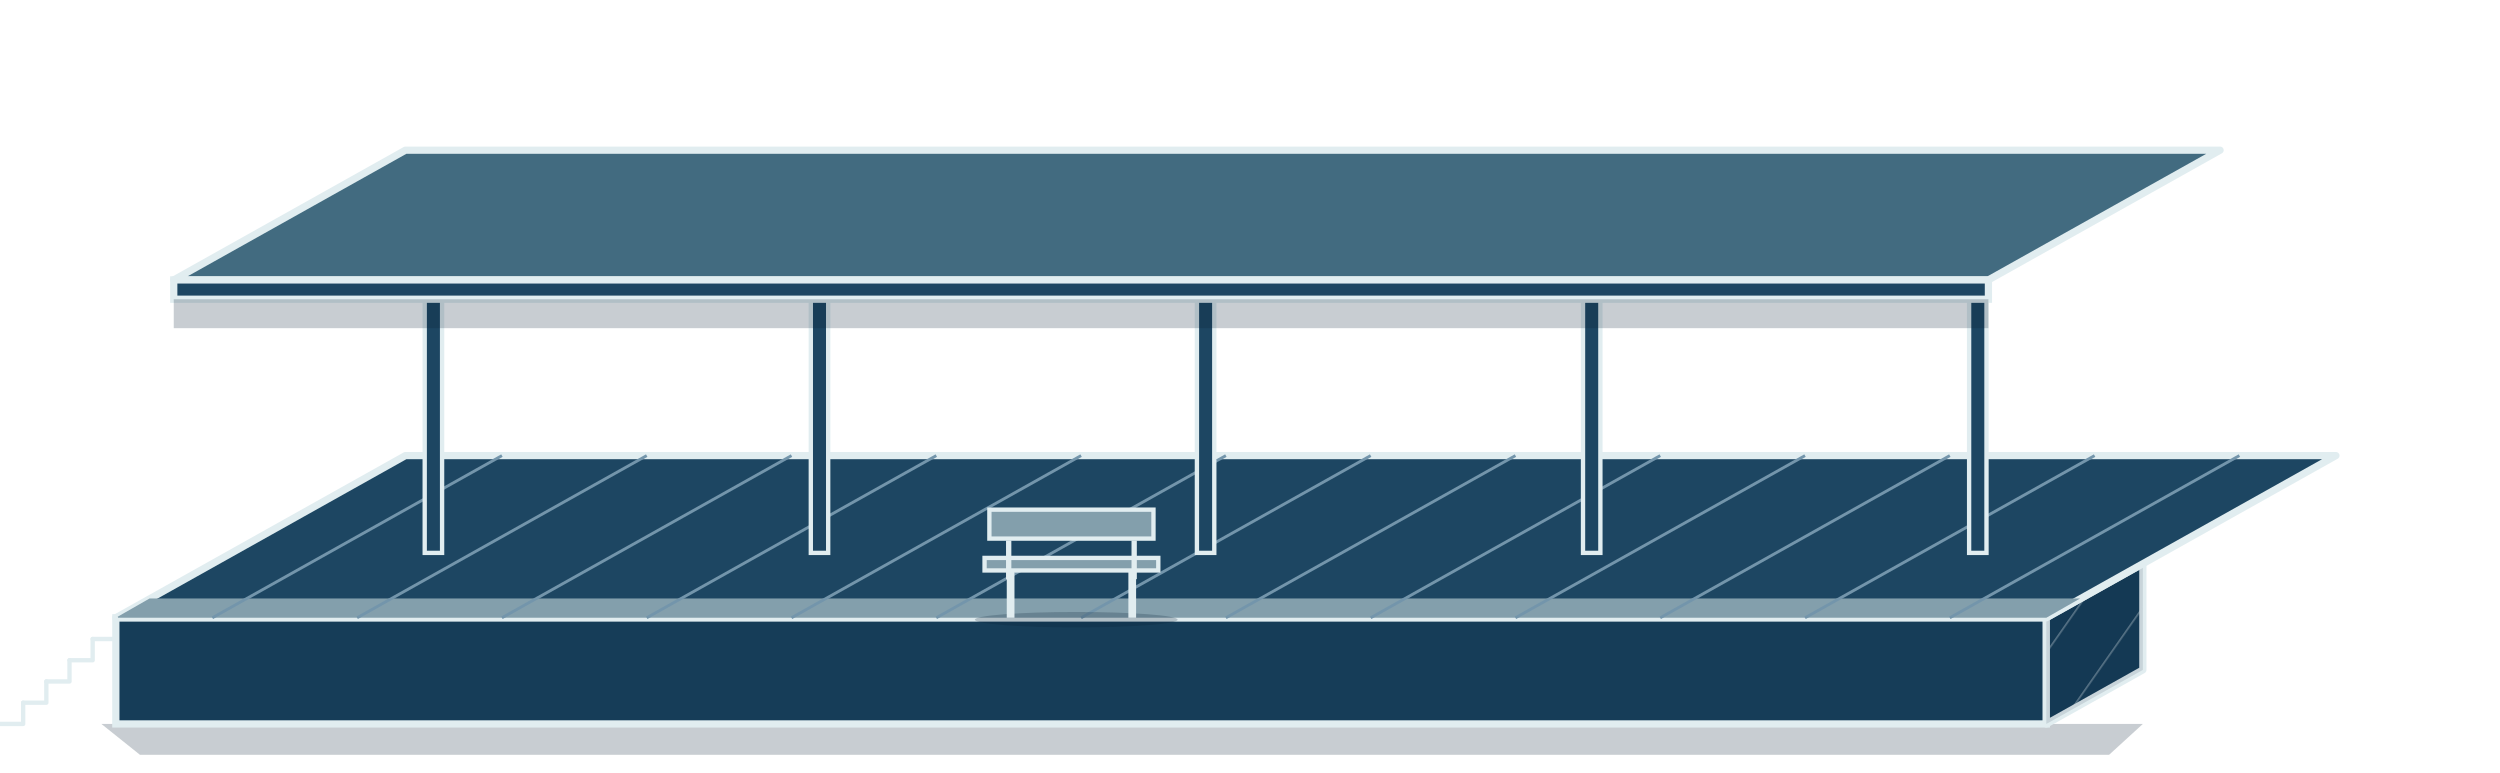
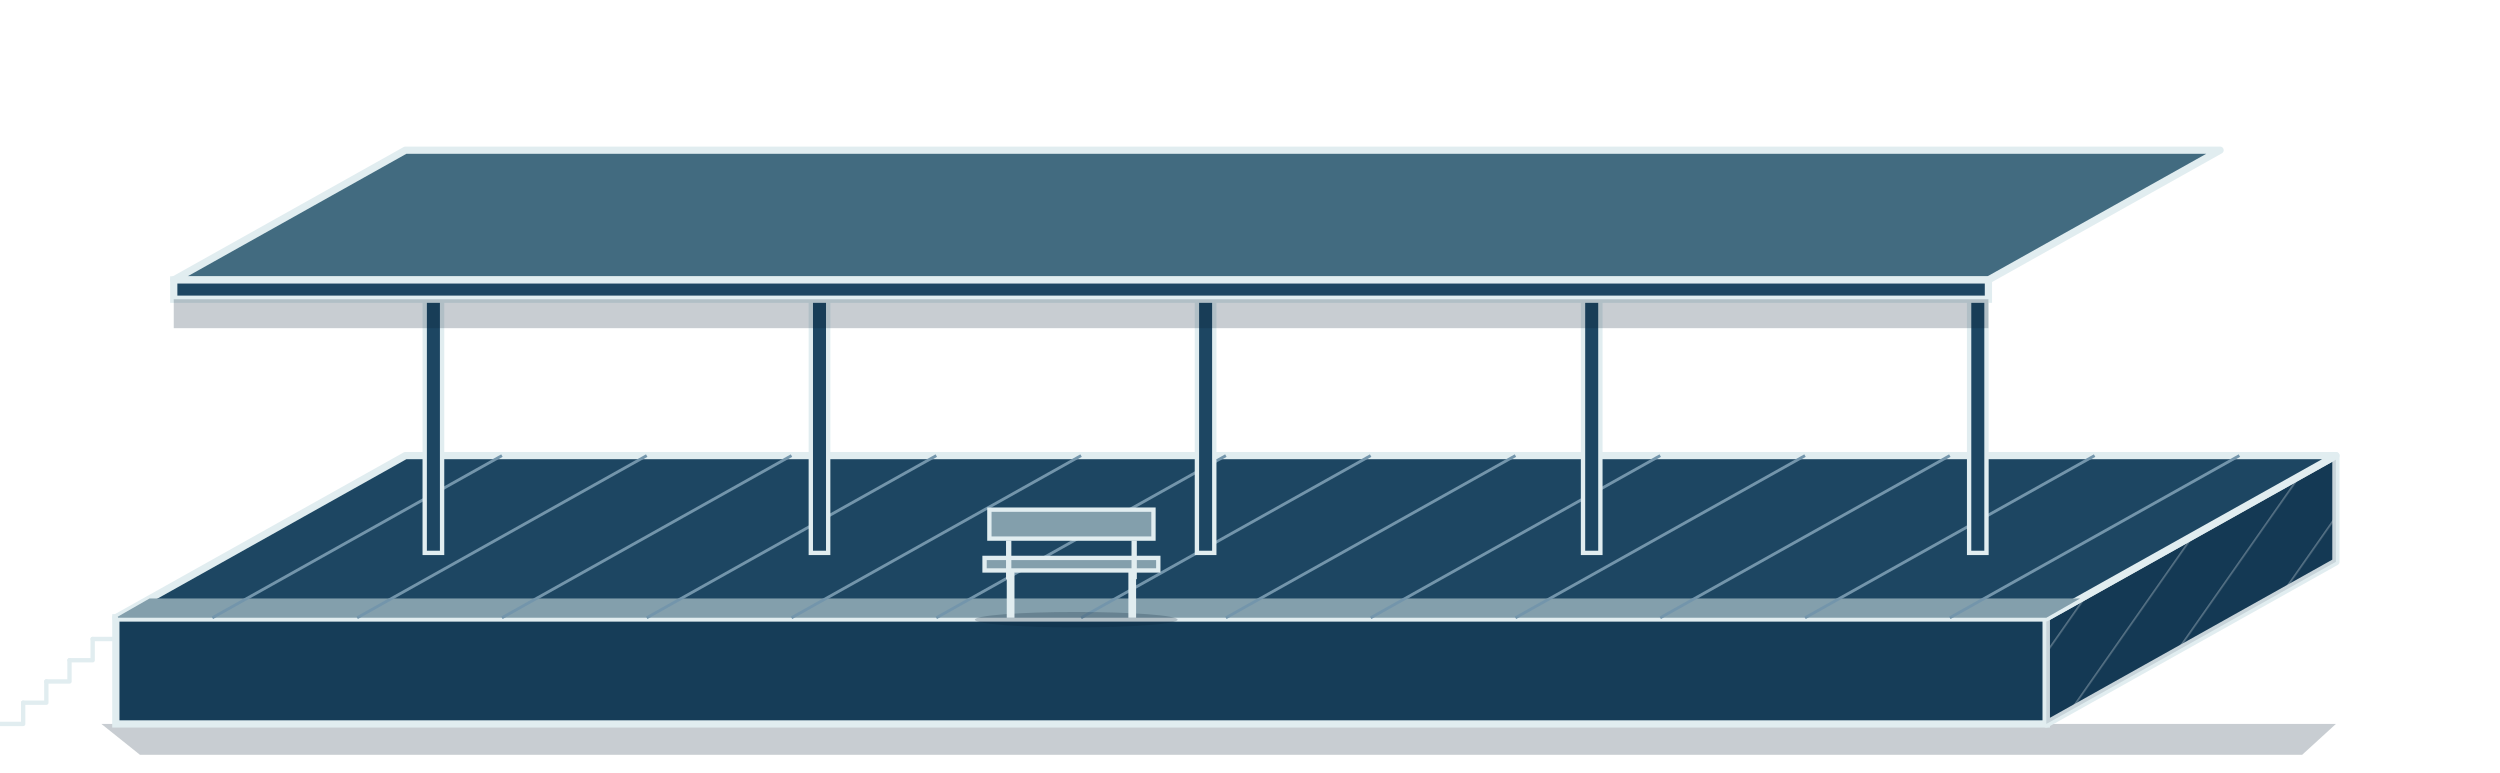
<svg xmlns="http://www.w3.org/2000/svg" viewBox="-1.2 -7.5 25.9 8" role="img" aria-label="Rail platform · blueprint · illustrative component" data-piece="43">
  <defs>
    <linearGradient id="piece-43-blueprint-wash" x1="0" y1="0" x2="1" y2=".5">
      <stop stop-color="#7eb4cd" stop-opacity=".8" />
      <stop offset=".45" stop-color="#b6c5c5" stop-opacity=".05" />
      <stop offset="1" stop-color="#8b9c90" stop-opacity=".45" />
    </linearGradient>
    <linearGradient id="piece-43-blueprint-leaf-wash" x1="0" y1="0" x2=".8" y2="1">
      <stop stop-color="#123958" stop-opacity=".28" />
      <stop offset=".5" stop-color="#9dbcb5" stop-opacity=".02" />
      <stop offset="1" stop-color="#9dbcb5" stop-opacity=".25" />
    </linearGradient>
    <linearGradient id="piece-43-blueprint-lamp-glow" x1="0" y1="0" x2="0" y2="1">
      <stop stop-color="#f4d477" stop-opacity=".06" />
      <stop offset=".4" stop-color="#f1d589" stop-opacity=".17" />
      <stop offset="1" stop-color="#f1d589" stop-opacity="0" />
    </linearGradient>
    <filter id="piece-43-blueprint-soft-glow" x="-50%" y="-15%" width="200%" height="140%">
      <feGaussianBlur stdDeviation=".16" />
    </filter>
    <pattern id="piece-43-blueprint-hatch" width=".55" height=".55" patternUnits="userSpaceOnUse" patternTransform="rotate(35)">
      <path d="M0,0 V.55" stroke="#e1edf0" stroke-width=".035" opacity=".35" />
    </pattern>
    <pattern id="piece-43-blueprint-roof-hatch" width=".34" height=".28" patternUnits="userSpaceOnUse">
      <path d="M.04,.08 l.1,-.025 M.22,.2 l.06,-.04" stroke="#e1edf0" stroke-width=".025" opacity=".45" />
    </pattern>
    <pattern id="piece-43-blueprint-brick" width=".9" height=".4" patternUnits="userSpaceOnUse">
      <path d="M0,.2 H.9 M0,.4 H.9 M.45,0 V.2 M0,.2 V.4" stroke="#e1edf0" stroke-width=".02" opacity=".28" />
    </pattern>
    <pattern id="piece-43-blueprint-panel" width="2.6" height="3" patternUnits="userSpaceOnUse">
      <path d="M0,0 H2.6 M0,0 V3" stroke="#e1edf0" stroke-width=".025" opacity=".16" />
    </pattern>
    <filter id="piece-43-blueprint-grain" x="0" y="0" width="100%" height="100%">
      <feTurbulence type="fractalNoise" baseFrequency=".65" numOctaves="3" stitchTiles="stitch" />
      <feColorMatrix type="saturate" values="0" />
    </filter>
  </defs>
  <g>
-     <path d="M-.15,0 H21 l-.35,.32 H.25 Z" fill="#061d30" stroke="none" stroke-width="0" stroke-linecap="round" stroke-linejoin="round" opacity=".22" />
+     <path d="M-.15,0 H23 l-.35,.32 H.25 Z" fill="#061d30" stroke="none" stroke-width="0" stroke-linecap="round" stroke-linejoin="round" opacity=".22" />
    <rect x="0" y="-1.1" width="20" height="1.1" fill="#163d58" stroke="#e1edf0" stroke-width="0.075" />
-     <path d="M20,0 V-1.1 l1,-0.56 V-0.56 Z" fill="#163d58" stroke="#e1edf0" stroke-width="0.075" stroke-linecap="round" stroke-linejoin="round" />
-     <path d="M20,0 V-1.1 l1,-0.56 V-0.56 Z" fill="url(#piece-43-blueprint-hatch)" stroke="none" stroke-width="0.075" stroke-linecap="round" stroke-linejoin="round" />
-     <path d="M20,0 V-1.1 l1,-0.56 V-0.56 Z" fill="#061d30" stroke="none" stroke-width="0" stroke-linecap="round" stroke-linejoin="round" opacity=".12" />
+     <path d="M20,0 V-1.1 l3,-1.68 V-1.68 Z" fill="#163d58" stroke="#e1edf0" stroke-width="0.075" stroke-linecap="round" stroke-linejoin="round" />
+     <path d="M20,0 V-1.1 l3,-1.68 V-1.68 Z" fill="url(#piece-43-blueprint-hatch)" stroke="none" stroke-width="0.075" stroke-linecap="round" stroke-linejoin="round" />
+     <path d="M20,0 V-1.1 l3,-1.68 V-1.68 Z" fill="#061d30" stroke="none" stroke-width="0" stroke-linecap="round" stroke-linejoin="round" opacity=".12" />
    <path d="M0,-1.1 H20 l3,-1.68 H3Z" fill="#1d4662" stroke="#e1edf0" stroke-width="0.075" stroke-linecap="round" stroke-linejoin="round" />
    <path d="M0,-1.1 H20 l.35,-.2 H.35Z" fill="#839fac" stroke="none" stroke-width="0" stroke-linecap="round" stroke-linejoin="round" />
    <line x1="1" y1="-1.1" x2="4" y2="-2.78" stroke="#7395ab" stroke-width="0.03" />
    <line x1="2.5" y1="-1.1" x2="5.5" y2="-2.78" stroke="#7395ab" stroke-width="0.03" />
    <line x1="4" y1="-1.1" x2="7" y2="-2.78" stroke="#7395ab" stroke-width="0.03" />
    <line x1="5.5" y1="-1.1" x2="8.5" y2="-2.78" stroke="#7395ab" stroke-width="0.03" />
    <line x1="7" y1="-1.1" x2="10" y2="-2.78" stroke="#7395ab" stroke-width="0.03" />
    <line x1="8.5" y1="-1.1" x2="11.5" y2="-2.78" stroke="#7395ab" stroke-width="0.03" />
    <line x1="10" y1="-1.1" x2="13" y2="-2.78" stroke="#7395ab" stroke-width="0.03" />
    <line x1="11.5" y1="-1.1" x2="14.5" y2="-2.78" stroke="#7395ab" stroke-width="0.03" />
    <line x1="13" y1="-1.1" x2="16" y2="-2.78" stroke="#7395ab" stroke-width="0.03" />
    <line x1="14.5" y1="-1.1" x2="17.5" y2="-2.78" stroke="#7395ab" stroke-width="0.03" />
    <line x1="16" y1="-1.1" x2="19" y2="-2.78" stroke="#7395ab" stroke-width="0.03" />
    <line x1="17.5" y1="-1.1" x2="20.5" y2="-2.78" stroke="#7395ab" stroke-width="0.03" />
    <line x1="19" y1="-1.1" x2="22" y2="-2.78" stroke="#7395ab" stroke-width="0.03" />
    <rect x="3.2" y="-4.6" width="0.18" height="2.828" fill="#1d4662" stroke="#e1edf0" stroke-width="0.045" />
    <rect x="7.2" y="-4.6" width="0.18" height="2.828" fill="#1d4662" stroke="#e1edf0" stroke-width="0.045" />
    <rect x="11.2" y="-4.6" width="0.18" height="2.828" fill="#1d4662" stroke="#e1edf0" stroke-width="0.045" />
    <rect x="15.2" y="-4.6" width="0.18" height="2.828" fill="#1d4662" stroke="#e1edf0" stroke-width="0.045" />
    <rect x="19.2" y="-4.6" width="0.18" height="2.828" fill="#1d4662" stroke="#e1edf0" stroke-width="0.045" />
    <path d="M.6,-4.6 H19.4 l2.4,-1.344 H3Z" fill="#426b80" stroke="#e1edf0" stroke-width="0.075" stroke-linecap="round" stroke-linejoin="round" />
    <rect x="0.6" y="-4.6" width="18.8" height="0.2" fill="#1d4662" stroke="#e1edf0" stroke-width="0.075" />
    <rect x="0.6" y="-4.4" width="18.8" height="0.3" fill="#061d30" stroke="none" stroke-width="0" opacity="0.22" />
    <g transform="translate(9 -1.1)">
      <g transform="translate(0)">
        <ellipse cx=".95" cy=".02" rx="1.05" ry=".08" fill="#061d30" opacity=".22" />
        <rect x="0" y="-0.62" width="1.8" height="0.13" fill="#839fac" stroke="#e1edf0" stroke-width="0.045" />
        <rect x="0.05" y="-1.12" width="1.7" height="0.3" fill="#839fac" stroke="#e1edf0" stroke-width="0.045" />
        <line x1="0.27" y1="-0.5" x2="0.27" y2="0" stroke="#e1edf0" stroke-width="0.08" />
        <line x1="1.53" y1="-0.5" x2="1.53" y2="0" stroke="#e1edf0" stroke-width="0.08" />
        <line x1="0.25" y1="-0.8" x2="0.25" y2="-0.4" stroke="#e1edf0" stroke-width="0.055" />
        <line x1="1.55" y1="-0.8" x2="1.55" y2="-0.4" stroke="#e1edf0" stroke-width="0.055" />
      </g>
    </g>
    <path d="M-1.2,0 h.24 v-.22" fill="none" stroke="#e1edf0" stroke-width="0.045" stroke-linecap="round" stroke-linejoin="round" />
    <path d="M-0.96,-0.22 h.24 v-.22" fill="none" stroke="#e1edf0" stroke-width="0.045" stroke-linecap="round" stroke-linejoin="round" />
    <path d="M-0.72,-0.44 h.24 v-.22" fill="none" stroke="#e1edf0" stroke-width="0.045" stroke-linecap="round" stroke-linejoin="round" />
    <path d="M-0.48,-0.66 h.24 v-.22" fill="none" stroke="#e1edf0" stroke-width="0.045" stroke-linecap="round" stroke-linejoin="round" />
    <path d="M-0.24,-0.88 h.24 v-.22" fill="none" stroke="#e1edf0" stroke-width="0.045" stroke-linecap="round" stroke-linejoin="round" />
  </g>
</svg>
